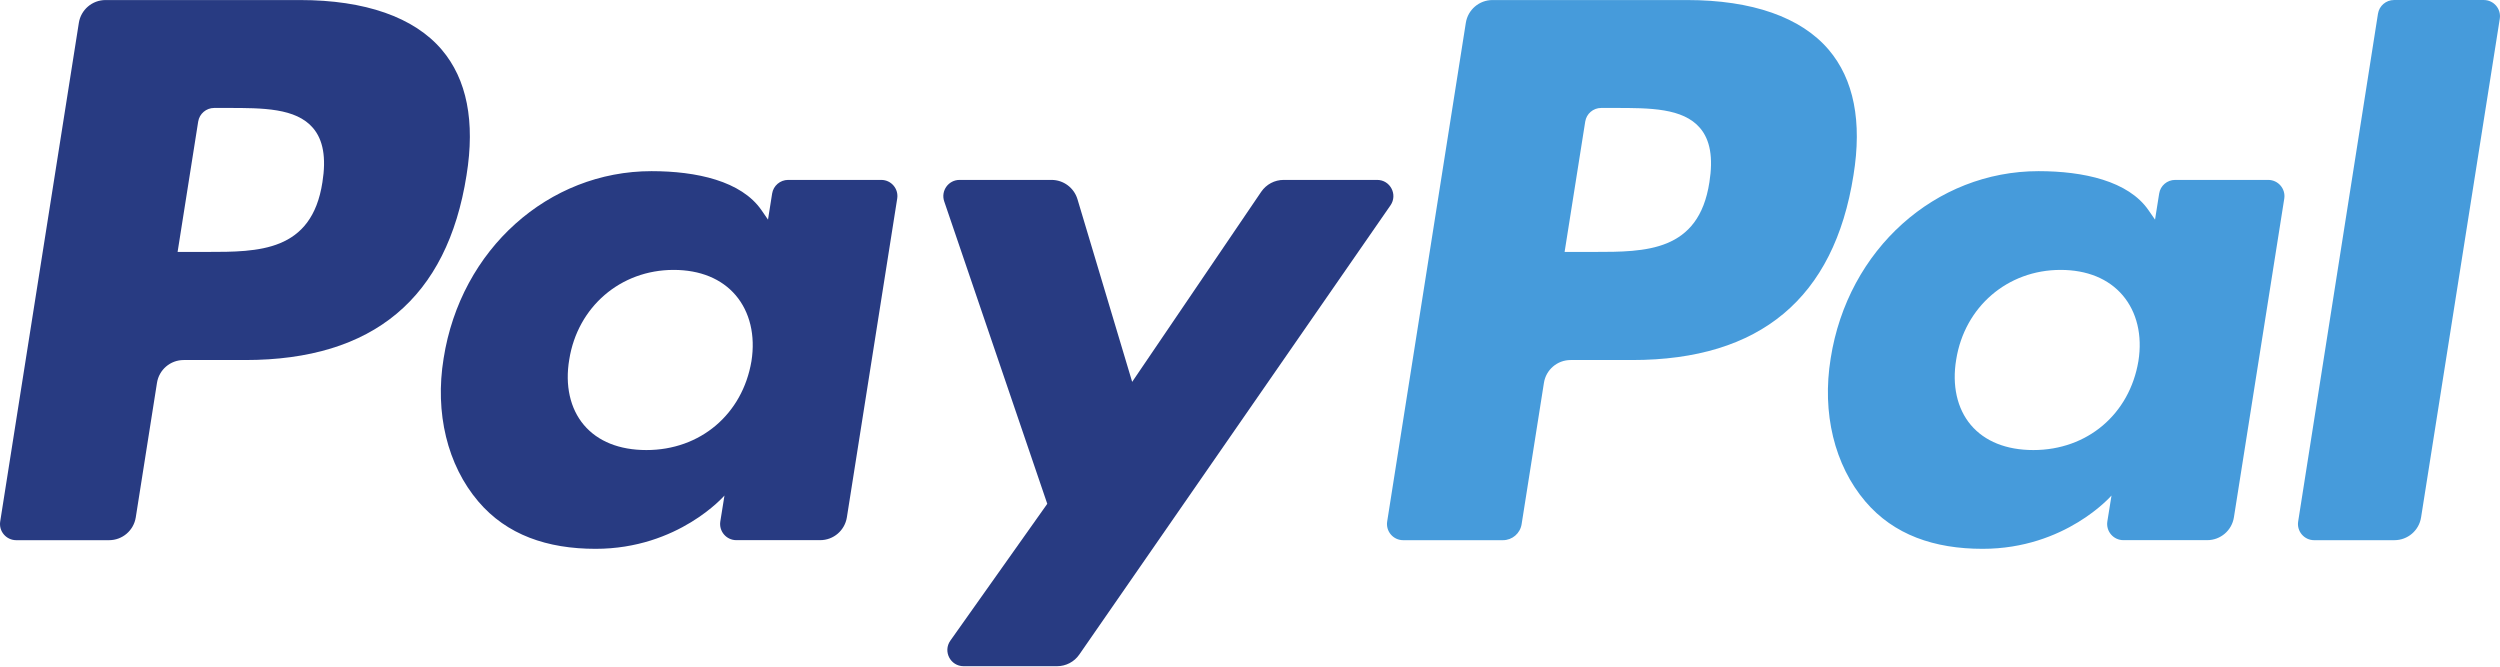
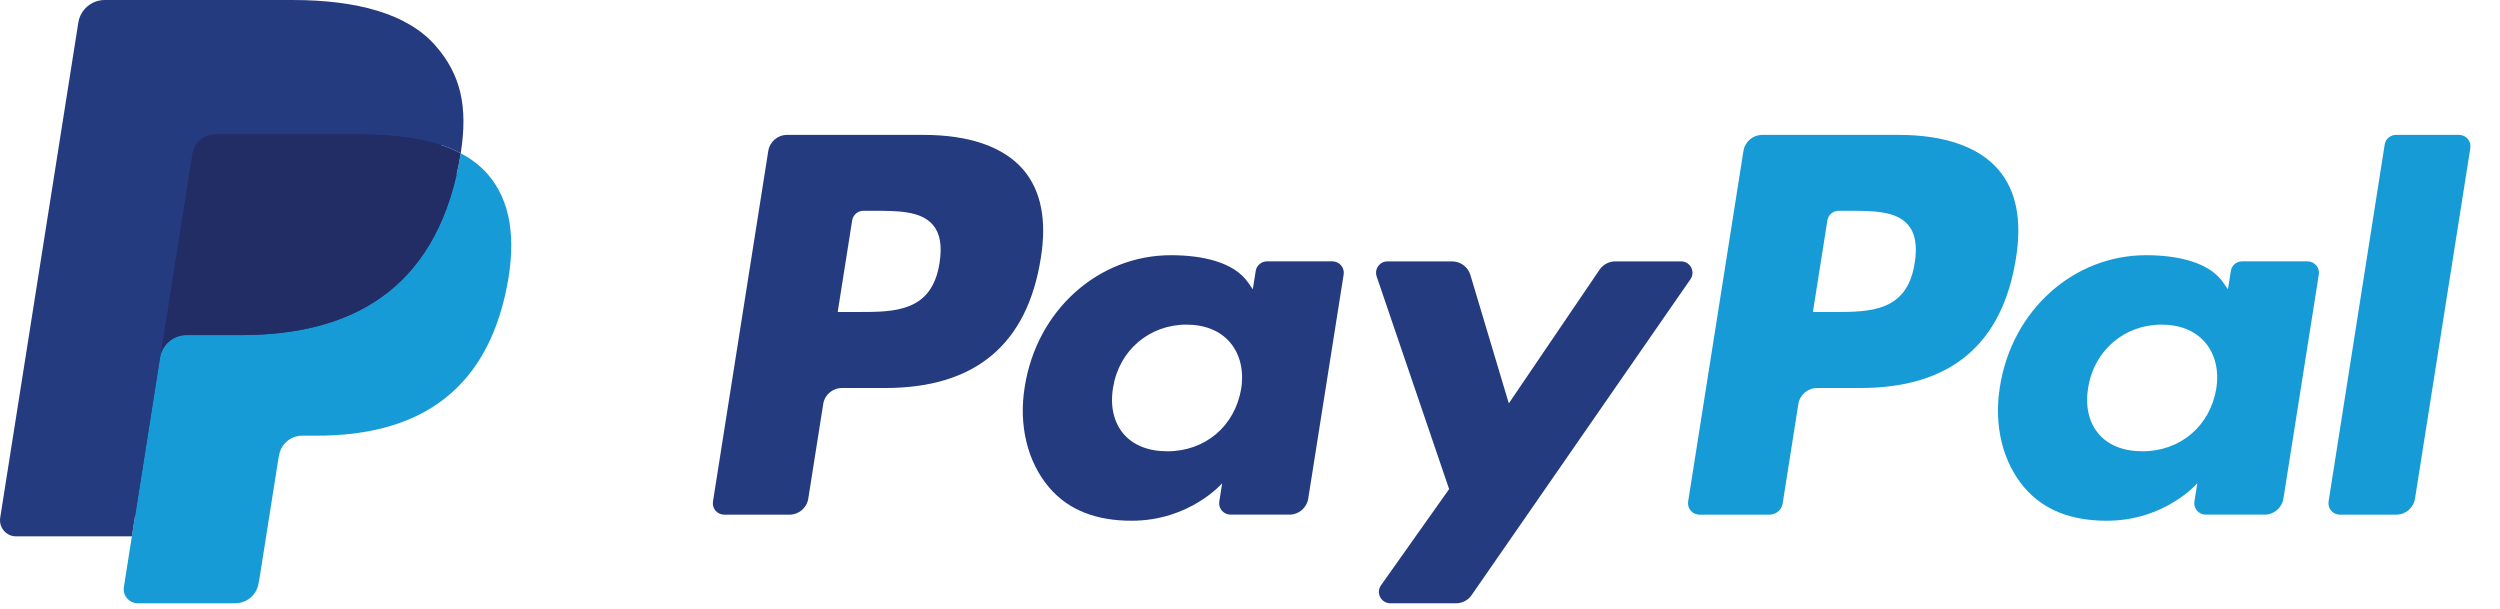
- <svg xmlns="http://www.w3.org/2000/svg" viewBox="0 0 526.775 140.375" height="140.375" width="526.775" xml:space="preserve" version="1.1" id="svg2">
-   <defs id="defs6" />
-   <g transform="matrix(1.25,0,0,-1.25,0,140.375)" id="g10">
-     <g transform="scale(0.1,0.1)" id="g12">
-       <path id="path14" style="fill:#283b82;fill-opacity:1;fill-rule:nonzero;stroke:none" d="m 505.703,1122.93 -327.781,0 c -22.434,0 -41.508,-16.3 -45.008,-38.45 L 0.344,243.961 C -2.293,227.383 10.555,212.426 27.375,212.426 l 156.488,0 c 22.43,0 41.504,16.293 45.004,38.484 l 35.754,226.699 c 3.453,22.196 22.574,38.493 44.957,38.493 l 103.766,0 c 215.918,0 340.531,104.484 373.078,311.535 14.664,90.586 0.621,161.758 -41.797,211.603 -46.586,54.74 -129.215,83.69 -238.922,83.69 z M 543.52,815.941 C 525.594,698.324 435.727,698.324 348.832,698.324 l -49.461,0 34.699,219.656 c 2.063,13.278 13.563,23.055 26.985,23.055 l 22.668,0 c 59.191,0 115.031,0 143.882,-33.738 17.208,-20.133 22.481,-50.039 15.915,-91.356" />
-       <path id="path16" style="fill:#283b82;fill-opacity:1;fill-rule:nonzero;stroke:none" d="m 1485.5,819.727 -156.96,0 c -13.37,0 -24.92,-9.778 -26.99,-23.055 l -6.94,-43.902 -10.98,15.914 c -33.98,49.32 -109.76,65.804 -185.39,65.804 -173.451,0 -321.599,-131.371 -350.451,-315.656 -15,-91.926 6.328,-179.828 58.473,-241.125 47.832,-56.363 116.273,-79.848 197.708,-79.848 139.76,0 217.26,89.86 217.26,89.86 l -7,-43.614 c -2.64,-16.679 10.21,-31.632 26.94,-31.632 l 141.38,0 c 22.48,0 41.46,16.297 45.01,38.484 l 84.83,537.234 c 2.69,16.536 -10.11,31.536 -26.89,31.536 z M 1266.71,514.23 c -15.14,-89.671 -86.32,-149.875 -177.09,-149.875 -45.58,0 -82.01,14.622 -105.401,42.325 -23.196,27.511 -32.016,66.668 -24.633,110.285 14.137,88.906 86.514,151.066 175.894,151.066 44.58,0 80.81,-14.808 104.68,-42.746 23.92,-28.23 33.4,-67.629 26.55,-111.055" />
-       <path id="path18" style="fill:#283b82;fill-opacity:1;fill-rule:nonzero;stroke:none" d="m 2321.47,819.727 -157.73,0 c -15.05,0 -29.19,-7.477 -37.72,-19.989 L 1908.47,479.289 1816.26,787.23 c -5.8,19.27 -23.58,32.497 -43.71,32.497 l -155,0 c -18.84,0 -31.92,-18.403 -25.93,-36.137 L 1765.36,273.727 1602.02,43.141 C 1589.17,24.98 1602.11,0 1624.31,0 l 157.54,0 c 14.95,0 28.95,7.289 37.43,19.559 L 2343.9,776.828 c 12.56,18.121 -0.33,42.899 -22.43,42.899" />
-       <path id="path20" style="fill:#469bdb;fill-opacity:1;fill-rule:nonzero;stroke:none" d="m 2843.7,1122.93 -327.83,0 c -22.38,0 -41.46,-16.3 -44.96,-38.45 L 2338.34,243.961 c -2.63,-16.578 10.21,-31.535 26.94,-31.535 l 168.23,0 c 15.62,0 29,11.402 31.44,26.933 l 37.62,238.25 c 3.45,22.196 22.58,38.493 44.96,38.493 l 103.72,0 c 215.96,0 340.53,104.484 373.12,311.535 14.72,90.586 0.58,161.758 -41.84,211.603 -46.54,54.74 -129.12,83.69 -238.83,83.69 z m 37.82,-306.989 C 2863.64,698.324 2773.78,698.324 2686.83,698.324 l -49.41,0 34.75,219.656 c 2.06,13.278 13.46,23.055 26.93,23.055 l 22.67,0 c 59.15,0 115.03,0 143.88,-33.738 17.21,-20.133 22.43,-50.039 15.87,-91.356" />
-       <path id="path22" style="fill:#469bdb;fill-opacity:1;fill-rule:nonzero;stroke:none" d="m 3823.46,819.727 -156.87,0 c -13.47,0 -24.93,-9.778 -26.94,-23.055 l -6.95,-43.902 -11.02,15.914 c -33.98,49.32 -109.71,65.804 -185.34,65.804 -173.46,0 -321.55,-131.371 -350.41,-315.656 -14.95,-91.926 6.28,-179.828 58.43,-241.125 47.93,-56.363 116.27,-79.848 197.7,-79.848 139.76,0 217.26,89.86 217.26,89.86 l -7,-43.614 c -2.63,-16.679 10.21,-31.632 27.04,-31.632 l 141.34,0 c 22.38,0 41.46,16.297 44.96,38.484 l 84.88,537.234 c 2.58,16.536 -10.26,31.536 -27.08,31.536 z M 3604.66,514.23 c -15.05,-89.671 -86.32,-149.875 -177.09,-149.875 -45.49,0 -82.01,14.622 -105.4,42.325 -23.19,27.511 -31.92,66.668 -24.63,110.285 14.23,88.906 86.51,151.066 175.9,151.066 44.57,0 80.8,-14.808 104.67,-42.746 24.01,-28.23 33.5,-67.629 26.55,-111.055" />
-       <path id="path24" style="fill:#469bdb;fill-opacity:1;fill-rule:nonzero;stroke:none" d="M 4008.51,1099.87 3873.97,243.961 c -2.63,-16.578 10.21,-31.535 26.94,-31.535 l 135.25,0 c 22.48,0 41.56,16.293 45.01,38.484 l 132.66,840.47 c 2.64,16.59 -10.2,31.59 -26.93,31.59 l -151.46,0 c -13.37,-0.04 -24.87,-9.83 -26.93,-23.1" />
-     </g>
-   </g>
+ <svg xmlns="http://www.w3.org/2000/svg" width="74" height="18" viewBox="0 0 74 18" fill="none">
+   <path d="M27.343 3.993H23.296C23.019 3.993 22.784 4.195 22.741 4.468L21.104 14.845C21.071 15.05 21.23 15.234 21.438 15.234H23.369C23.646 15.234 23.882 15.033 23.925 14.759L24.367 11.96C24.409 11.686 24.645 11.485 24.922 11.485H26.203C28.868 11.485 30.407 10.195 30.808 7.639C30.99 6.521 30.816 5.642 30.293 5.027C29.717 4.351 28.697 3.993 27.343 3.993ZM27.81 7.783C27.588 9.235 26.479 9.235 25.406 9.235H24.796L25.224 6.524C25.249 6.36 25.391 6.239 25.557 6.239H25.837C26.568 6.239 27.257 6.239 27.613 6.656C27.826 6.904 27.891 7.273 27.81 7.783Z" fill="#253B80" />
+   <path d="M39.44 7.736H37.502C37.337 7.736 37.194 7.857 37.169 8.021L37.083 8.563L36.947 8.367C36.528 7.758 35.593 7.554 34.659 7.554C32.517 7.554 30.688 9.176 30.332 11.451C30.147 12.586 30.41 13.671 31.054 14.428C31.645 15.124 32.489 15.414 33.495 15.414C35.22 15.414 36.177 14.304 36.177 14.304L36.091 14.843C36.058 15.049 36.217 15.233 36.423 15.233H38.169C38.446 15.233 38.681 15.032 38.724 14.758L39.772 8.126C39.805 7.922 39.647 7.736 39.44 7.736ZM36.739 11.508C36.552 12.615 35.673 13.358 34.552 13.358C33.989 13.358 33.54 13.178 33.251 12.836C32.965 12.496 32.856 12.013 32.947 11.474C33.121 10.377 34.015 9.609 35.118 9.609C35.669 9.609 36.116 9.792 36.411 10.137C36.706 10.486 36.823 10.972 36.739 11.508Z" fill="#253B80" />
+   <path d="M49.76 7.737H47.812C47.627 7.737 47.452 7.829 47.347 7.983L44.661 11.94L43.523 8.138C43.451 7.9 43.231 7.737 42.983 7.737H41.069C40.837 7.737 40.675 7.964 40.749 8.183L42.894 14.477L40.878 17.324C40.719 17.548 40.879 17.857 41.153 17.857H43.098C43.282 17.857 43.455 17.767 43.56 17.615L50.037 8.266C50.192 8.042 50.033 7.737 49.76 7.737Z" fill="#253B80" />
+   <path d="M56.208 3.993H52.161C51.885 3.993 51.649 4.195 51.606 4.468L49.969 14.845C49.937 15.05 50.095 15.234 50.302 15.234H52.379C52.572 15.234 52.737 15.093 52.767 14.902L53.231 11.96C53.274 11.686 53.51 11.485 53.786 11.485H55.067C57.733 11.485 59.271 10.195 59.673 7.639C59.855 6.521 59.681 5.642 59.157 5.027C58.582 4.351 57.563 3.993 56.208 3.993ZM56.675 7.783C56.455 9.235 55.345 9.235 54.272 9.235H53.662L54.091 6.524C54.116 6.36 54.257 6.239 54.423 6.239H54.703C55.433 6.239 56.123 6.239 56.479 6.656C56.692 6.904 56.756 7.273 56.675 7.783Z" fill="#179BD7" />
+   <path d="M68.302 7.736H66.366C66.199 7.736 66.058 7.857 66.033 8.021L65.947 8.563L65.811 8.367C65.392 7.758 64.457 7.554 63.523 7.554C61.382 7.554 59.553 9.176 59.197 11.451C59.013 12.586 59.275 13.671 59.918 14.428C60.51 15.124 61.354 15.414 62.359 15.414C64.085 15.414 65.041 14.304 65.041 14.304L64.955 14.843C64.922 15.049 65.081 15.233 65.289 15.233H67.034C67.31 15.233 67.546 15.032 67.589 14.758L68.637 8.126C68.669 7.922 68.51 7.736 68.302 7.736ZM65.601 11.508C65.415 12.615 64.535 13.358 63.415 13.358C62.853 13.358 62.402 13.178 62.114 12.836C61.827 12.496 61.72 12.013 61.809 11.474C61.985 10.377 62.877 9.609 63.981 9.609C64.531 9.609 64.979 9.792 65.273 10.137C65.57 10.486 65.687 10.972 65.601 11.508Z" fill="#179BD7" />
+   <path d="M70.587 4.278L68.926 14.845C68.894 15.05 69.052 15.234 69.259 15.234H70.928C71.206 15.234 71.442 15.033 71.484 14.759L73.122 4.383C73.155 4.178 72.996 3.993 72.79 3.993H70.92C70.755 3.993 70.613 4.114 70.587 4.278Z" fill="#179BD7" />
+   <path d="M4.298 17.251L4.608 15.285L3.918 15.269H0.627L2.914 0.765C2.921 0.721 2.944 0.68 2.978 0.651C3.012 0.622 3.055 0.606 3.1 0.606H8.65C10.493 0.606 11.764 0.989 12.428 1.746C12.74 2.101 12.938 2.472 13.034 2.881C13.134 3.309 13.136 3.821 13.038 4.445L13.031 4.491V4.891L13.342 5.067C13.604 5.206 13.812 5.365 13.972 5.547C14.239 5.851 14.411 6.237 14.483 6.694C14.559 7.164 14.534 7.724 14.411 8.358C14.269 9.087 14.039 9.722 13.729 10.241C13.444 10.72 13.081 11.117 12.649 11.425C12.237 11.717 11.748 11.939 11.195 12.081C10.659 12.221 10.047 12.291 9.377 12.291H8.945C8.636 12.291 8.336 12.402 8.101 12.602C7.865 12.805 7.708 13.083 7.66 13.387L7.628 13.564L7.081 17.029L7.056 17.156C7.05 17.196 7.038 17.216 7.022 17.23C7.007 17.242 6.986 17.251 6.965 17.251H4.298Z" fill="#253B80" />
+   <path d="M13.637 4.537C13.621 4.643 13.602 4.751 13.581 4.862C12.849 8.62 10.345 9.918 7.146 9.918H5.518C5.127 9.918 4.797 10.202 4.736 10.588L3.903 15.876L3.667 17.374C3.627 17.628 3.822 17.856 4.078 17.856H6.966C7.308 17.856 7.598 17.608 7.652 17.27L7.681 17.123L8.225 13.673L8.259 13.483C8.313 13.145 8.604 12.896 8.946 12.896H9.378C12.176 12.896 14.367 11.76 15.007 8.473C15.274 7.099 15.136 5.953 14.428 5.146C14.214 4.903 13.948 4.701 13.637 4.537Z" fill="#179BD7" />
+   <path d="M12.871 4.231C12.76 4.199 12.644 4.169 12.526 4.143C12.407 4.117 12.285 4.093 12.16 4.073C11.721 4.002 11.24 3.969 10.724 3.969H6.374C6.267 3.969 6.165 3.993 6.074 4.037C5.873 4.133 5.724 4.323 5.688 4.556L4.763 10.417L4.736 10.588C4.797 10.202 5.127 9.918 5.518 9.918H7.146C10.344 9.918 12.848 8.619 13.58 4.862C13.602 4.751 13.621 4.643 13.637 4.537C13.452 4.438 13.251 4.354 13.035 4.283C12.982 4.265 12.927 4.248 12.871 4.231Z" fill="#222D65" />
+   <path d="M5.689 4.556C5.725 4.323 5.874 4.133 6.075 4.037C6.166 3.993 6.267 3.969 6.375 3.969H10.725C11.24 3.969 11.721 4.003 12.16 4.074C12.286 4.094 12.408 4.117 12.527 4.143C12.645 4.17 12.76 4.199 12.872 4.232C12.928 4.248 12.983 4.266 13.037 4.283C13.253 4.354 13.453 4.439 13.638 4.537C13.856 3.148 13.637 2.202 12.886 1.346C12.058 0.404 10.564 0 8.652 0H3.102C2.711 0 2.378 0.284 2.318 0.67L0.006 15.324C-0.04 15.614 0.184 15.876 0.476 15.876H3.903L4.763 10.417L5.689 4.556Z" fill="#253B80" />
</svg>
